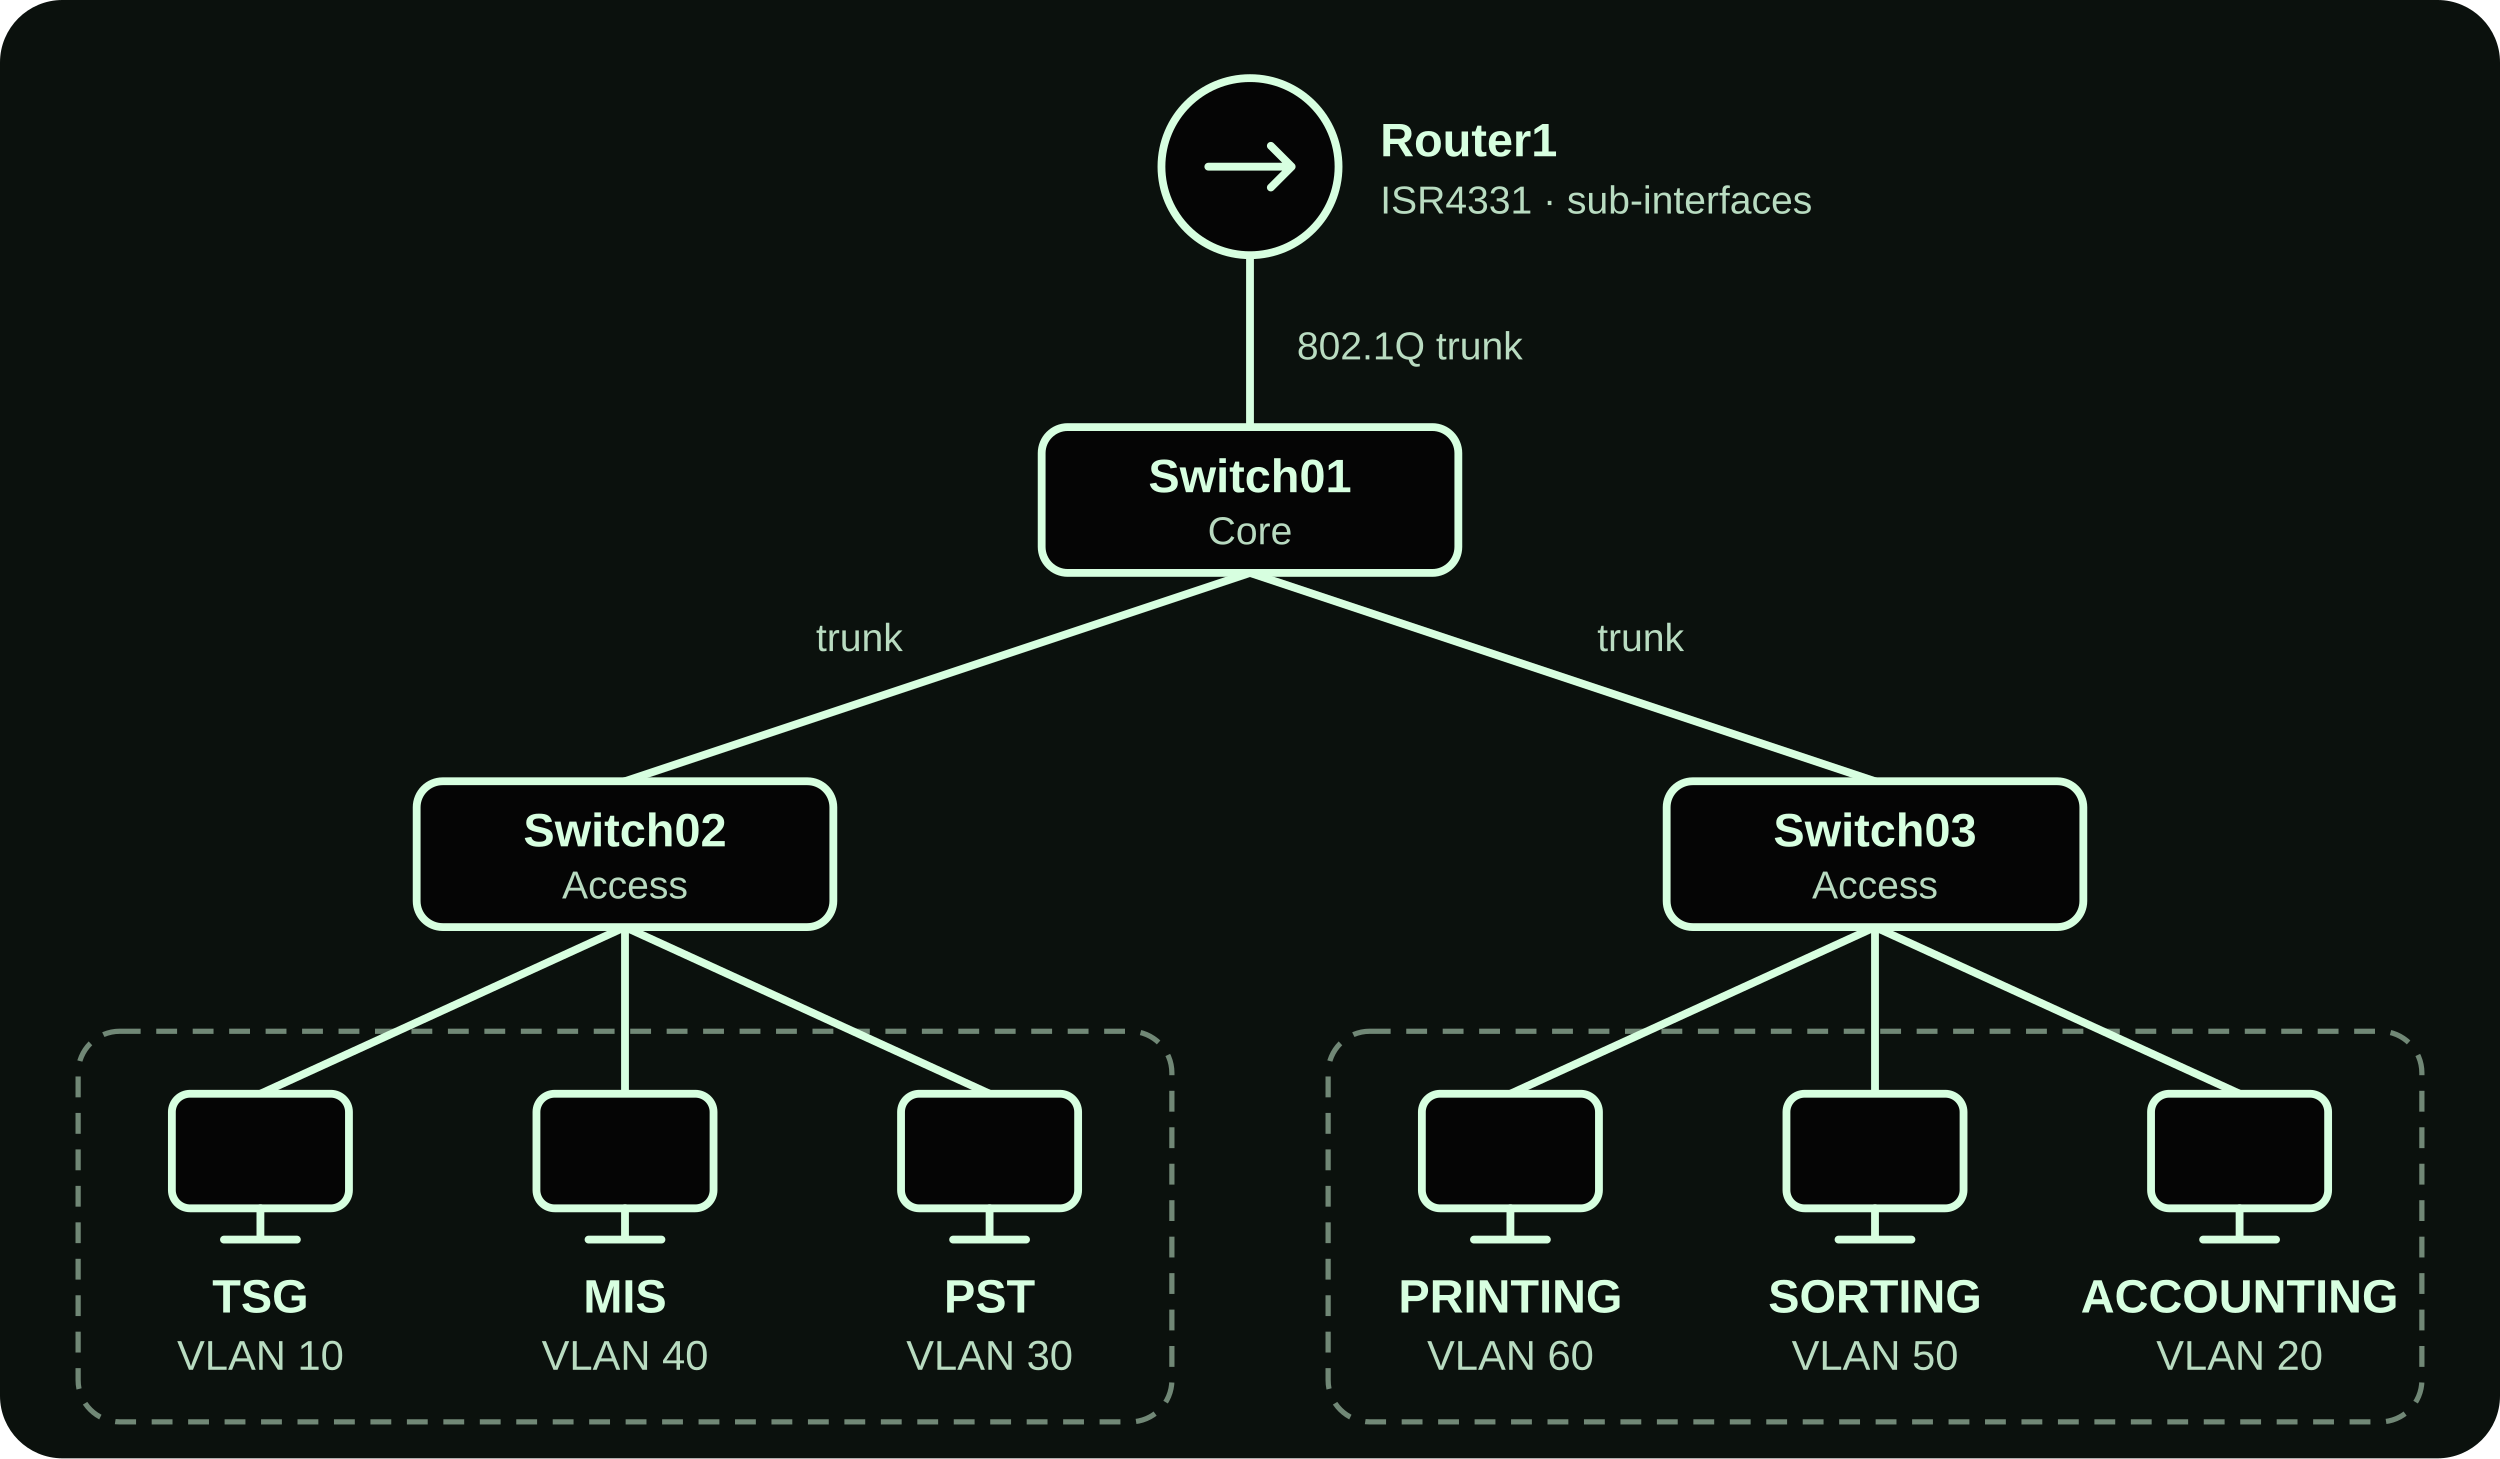
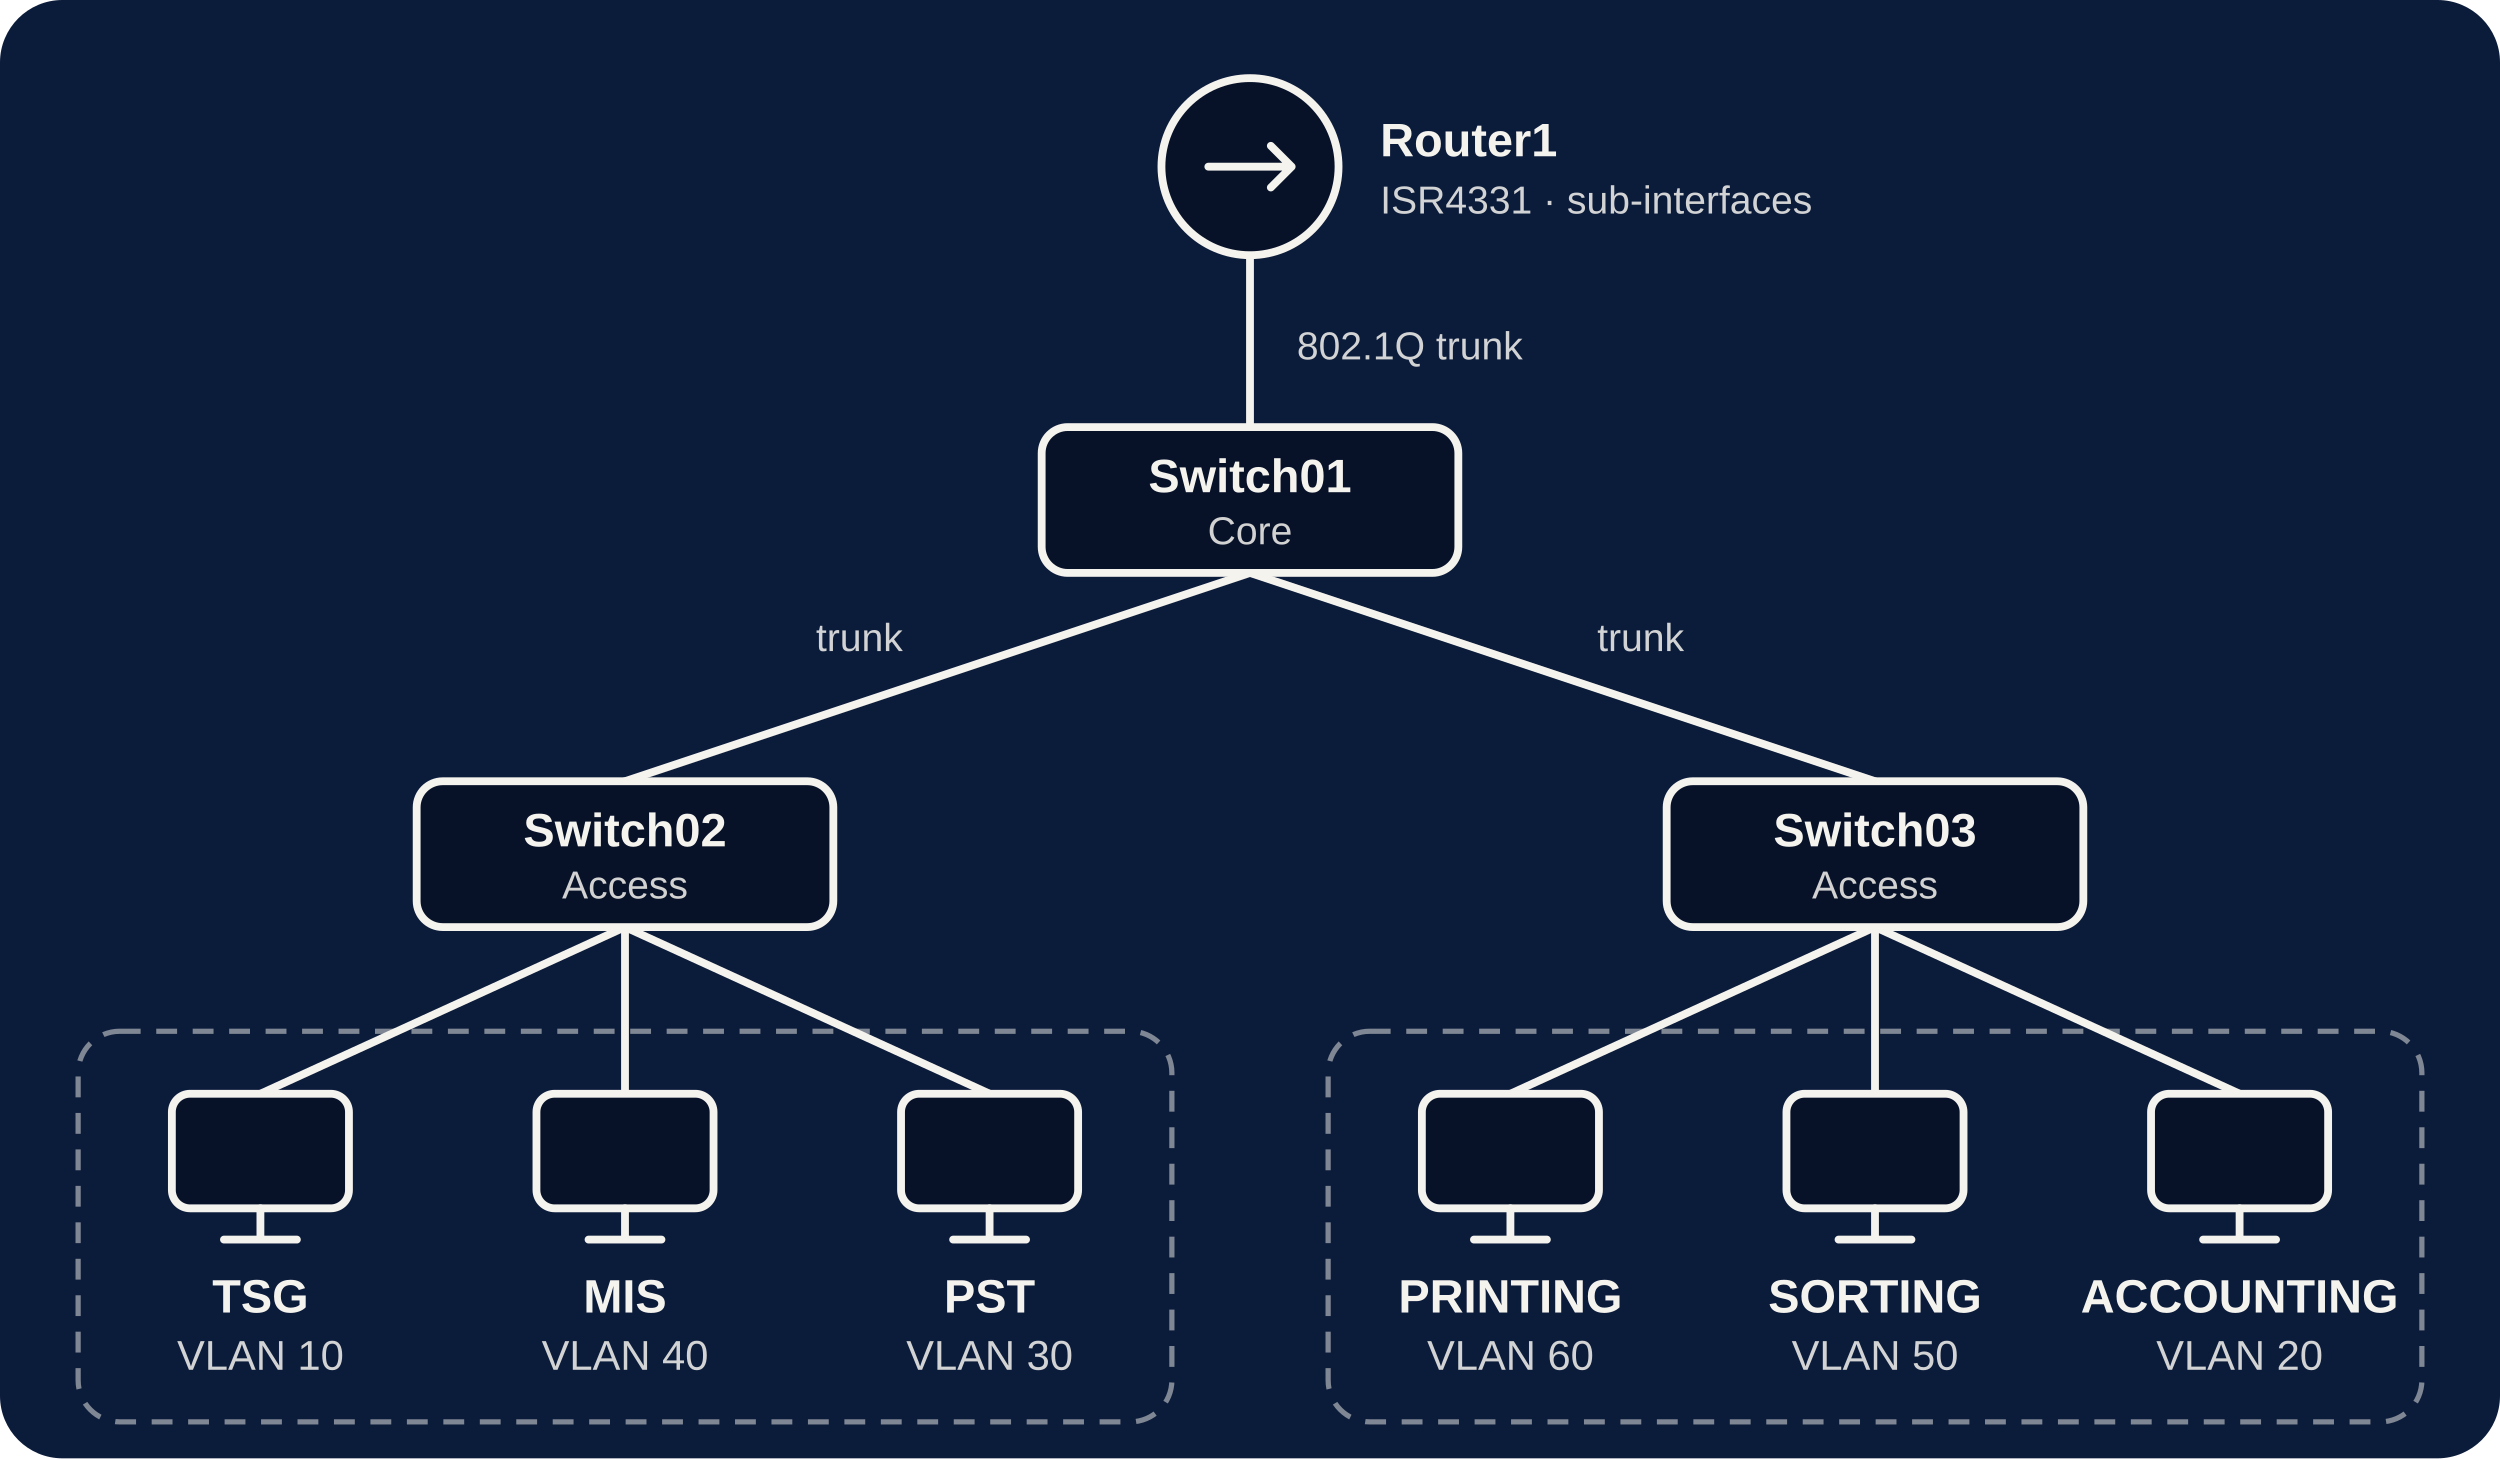
<svg xmlns="http://www.w3.org/2000/svg" viewBox="0 0 960 560" font-family="Poppins,Arial,sans-serif">
-   <rect width="960" height="560" rx="24" fill="#0b110d" />
-   <g stroke="#D7FFE0" stroke-width="3" fill="none" stroke-linecap="round">
+   <rect width="960" height="560" rx="24" fill="#0B1B3A" />
+   <g stroke="#F5F3EE" stroke-width="3" fill="none" stroke-linecap="round">
    <path d="M480 98V164M480 220L240 300M480 220L720 300" />
    <path d="M240 356L100 420M240 356V420M240 356L380 420M720 356L580 420M720 356V420M720 356L860 420" />
  </g>
-   <rect x="30" y="396" width="420" height="150" rx="16" fill="none" stroke="#D7FFE0" stroke-width="2" stroke-dasharray="8 6" opacity=".5" />
-   <rect x="510" y="396" width="420" height="150" rx="16" fill="none" stroke="#D7FFE0" stroke-width="2" stroke-dasharray="8 6" opacity=".5" />
-   <circle cx="480" cy="64" r="34" fill="#050505" stroke="#D7FFE0" stroke-width="3" />
-   <path d="M464 64h32M488 56l8 8-8 8" fill="none" stroke="#D7FFE0" stroke-width="3" stroke-linecap="round" stroke-linejoin="round" />
-   <text x="530" y="60" font-size="18" font-weight="700" fill="#D7FFE0">Router1</text>
-   <text x="530" y="82" font-size="15" fill="#D7FFE0" opacity=".85">ISR4331 · sub-interfaces</text>
-   <text x="498" y="138" font-size="15" fill="#D7FFE0" opacity=".85">802.1Q trunk</text>
-   <text x="330" y="250" font-size="15" fill="#D7FFE0" opacity=".85" text-anchor="middle">trunk</text>
-   <text x="630" y="250" font-size="15" fill="#D7FFE0" opacity=".85" text-anchor="middle">trunk</text>
+   <rect x="30" y="396" width="420" height="150" rx="16" fill="none" stroke="#F5F3EE" stroke-width="2" stroke-dasharray="8 6" opacity=".5" />
+   <rect x="510" y="396" width="420" height="150" rx="16" fill="none" stroke="#F5F3EE" stroke-width="2" stroke-dasharray="8 6" opacity=".5" />
+   <circle cx="480" cy="64" r="34" fill="#071229" stroke="#F5F3EE" stroke-width="3" />
+   <path d="M464 64h32M488 56l8 8-8 8" fill="none" stroke="#F5F3EE" stroke-width="3" stroke-linecap="round" stroke-linejoin="round" />
+   <text x="530" y="60" font-size="18" font-weight="700" fill="#F5F3EE">Router1</text>
+   <text x="530" y="82" font-size="15" fill="#F5F3EE" opacity=".85">ISR4331 · sub-interfaces</text>
+   <text x="498" y="138" font-size="15" fill="#F5F3EE" opacity=".85">802.1Q trunk</text>
+   <text x="330" y="250" font-size="15" fill="#F5F3EE" opacity=".85" text-anchor="middle">trunk</text>
+   <text x="630" y="250" font-size="15" fill="#F5F3EE" opacity=".85" text-anchor="middle">trunk</text>
  <g>
-     <rect x="400" y="164" width="160" height="56" rx="10" fill="#050505" stroke="#D7FFE0" stroke-width="3" />
-     <text x="480" y="189" text-anchor="middle" font-size="18" font-weight="700" fill="#D7FFE0">Switch01</text>
-     <text x="480" y="209" text-anchor="middle" font-size="15" fill="#D7FFE0" opacity=".85">Core</text>
+     <rect x="400" y="164" width="160" height="56" rx="10" fill="#071229" stroke="#F5F3EE" stroke-width="3" />
+     <text x="480" y="189" text-anchor="middle" font-size="18" font-weight="700" fill="#F5F3EE">Switch01</text>
+     <text x="480" y="209" text-anchor="middle" font-size="15" fill="#F5F3EE" opacity=".85">Core</text>
  </g>
  <g>
-     <rect x="160" y="300" width="160" height="56" rx="10" fill="#050505" stroke="#D7FFE0" stroke-width="3" />
-     <text x="240" y="325" text-anchor="middle" font-size="18" font-weight="700" fill="#D7FFE0">Switch02</text>
-     <text x="240" y="345" text-anchor="middle" font-size="15" fill="#D7FFE0" opacity=".85">Access</text>
+     <rect x="160" y="300" width="160" height="56" rx="10" fill="#071229" stroke="#F5F3EE" stroke-width="3" />
+     <text x="240" y="325" text-anchor="middle" font-size="18" font-weight="700" fill="#F5F3EE">Switch02</text>
+     <text x="240" y="345" text-anchor="middle" font-size="15" fill="#F5F3EE" opacity=".85">Access</text>
  </g>
  <g>
-     <rect x="640" y="300" width="160" height="56" rx="10" fill="#050505" stroke="#D7FFE0" stroke-width="3" />
-     <text x="720" y="325" text-anchor="middle" font-size="18" font-weight="700" fill="#D7FFE0">Switch03</text>
-     <text x="720" y="345" text-anchor="middle" font-size="15" fill="#D7FFE0" opacity=".85">Access</text>
+     <rect x="640" y="300" width="160" height="56" rx="10" fill="#071229" stroke="#F5F3EE" stroke-width="3" />
+     <text x="720" y="325" text-anchor="middle" font-size="18" font-weight="700" fill="#F5F3EE">Switch03</text>
+     <text x="720" y="345" text-anchor="middle" font-size="15" fill="#F5F3EE" opacity=".85">Access</text>
  </g>
  <g>
-     <rect x="66" y="420" width="68" height="44" rx="7" fill="#050505" stroke="#D7FFE0" stroke-width="3" />
-     <path d="M86 476h28M100 464v12" stroke="#D7FFE0" stroke-width="3" stroke-linecap="round" />
-     <text x="100" y="504" text-anchor="middle" font-size="18" font-weight="700" fill="#D7FFE0">TSG</text>
-     <text x="100" y="526" text-anchor="middle" font-size="16" fill="#D7FFE0" opacity=".85">VLAN 10</text>
+     <rect x="66" y="420" width="68" height="44" rx="7" fill="#071229" stroke="#F5F3EE" stroke-width="3" />
+     <path d="M86 476h28M100 464v12" stroke="#F5F3EE" stroke-width="3" stroke-linecap="round" />
+     <text x="100" y="504" text-anchor="middle" font-size="18" font-weight="700" fill="#F5F3EE">TSG</text>
+     <text x="100" y="526" text-anchor="middle" font-size="16" fill="#F5F3EE" opacity=".85">VLAN 10</text>
  </g>
  <g>
-     <rect x="206" y="420" width="68" height="44" rx="7" fill="#050505" stroke="#D7FFE0" stroke-width="3" />
-     <path d="M226 476h28M240 464v12" stroke="#D7FFE0" stroke-width="3" stroke-linecap="round" />
-     <text x="240" y="504" text-anchor="middle" font-size="18" font-weight="700" fill="#D7FFE0">MIS</text>
-     <text x="240" y="526" text-anchor="middle" font-size="16" fill="#D7FFE0" opacity=".85">VLAN 40</text>
+     <rect x="206" y="420" width="68" height="44" rx="7" fill="#071229" stroke="#F5F3EE" stroke-width="3" />
+     <path d="M226 476h28M240 464v12" stroke="#F5F3EE" stroke-width="3" stroke-linecap="round" />
+     <text x="240" y="504" text-anchor="middle" font-size="18" font-weight="700" fill="#F5F3EE">MIS</text>
+     <text x="240" y="526" text-anchor="middle" font-size="16" fill="#F5F3EE" opacity=".85">VLAN 40</text>
  </g>
  <g>
-     <rect x="346" y="420" width="68" height="44" rx="7" fill="#050505" stroke="#D7FFE0" stroke-width="3" />
-     <path d="M366 476h28M380 464v12" stroke="#D7FFE0" stroke-width="3" stroke-linecap="round" />
-     <text x="380" y="504" text-anchor="middle" font-size="18" font-weight="700" fill="#D7FFE0">PST</text>
-     <text x="380" y="526" text-anchor="middle" font-size="16" fill="#D7FFE0" opacity=".85">VLAN 30</text>
+     <rect x="346" y="420" width="68" height="44" rx="7" fill="#071229" stroke="#F5F3EE" stroke-width="3" />
+     <path d="M366 476h28M380 464v12" stroke="#F5F3EE" stroke-width="3" stroke-linecap="round" />
+     <text x="380" y="504" text-anchor="middle" font-size="18" font-weight="700" fill="#F5F3EE">PST</text>
+     <text x="380" y="526" text-anchor="middle" font-size="16" fill="#F5F3EE" opacity=".85">VLAN 30</text>
  </g>
  <g>
-     <rect x="546" y="420" width="68" height="44" rx="7" fill="#050505" stroke="#D7FFE0" stroke-width="3" />
-     <path d="M566 476h28M580 464v12" stroke="#D7FFE0" stroke-width="3" stroke-linecap="round" />
-     <text x="580" y="504" text-anchor="middle" font-size="18" font-weight="700" fill="#D7FFE0">PRINTING</text>
-     <text x="580" y="526" text-anchor="middle" font-size="16" fill="#D7FFE0" opacity=".85">VLAN 60</text>
+     <rect x="546" y="420" width="68" height="44" rx="7" fill="#071229" stroke="#F5F3EE" stroke-width="3" />
+     <path d="M566 476h28M580 464v12" stroke="#F5F3EE" stroke-width="3" stroke-linecap="round" />
+     <text x="580" y="504" text-anchor="middle" font-size="18" font-weight="700" fill="#F5F3EE">PRINTING</text>
+     <text x="580" y="526" text-anchor="middle" font-size="16" fill="#F5F3EE" opacity=".85">VLAN 60</text>
  </g>
  <g>
-     <rect x="686" y="420" width="68" height="44" rx="7" fill="#050505" stroke="#D7FFE0" stroke-width="3" />
-     <path d="M706 476h28M720 464v12" stroke="#D7FFE0" stroke-width="3" stroke-linecap="round" />
-     <text x="720" y="504" text-anchor="middle" font-size="18" font-weight="700" fill="#D7FFE0">SORTING</text>
-     <text x="720" y="526" text-anchor="middle" font-size="16" fill="#D7FFE0" opacity=".85">VLAN 50</text>
+     <rect x="686" y="420" width="68" height="44" rx="7" fill="#071229" stroke="#F5F3EE" stroke-width="3" />
+     <path d="M706 476h28M720 464v12" stroke="#F5F3EE" stroke-width="3" stroke-linecap="round" />
+     <text x="720" y="504" text-anchor="middle" font-size="18" font-weight="700" fill="#F5F3EE">SORTING</text>
+     <text x="720" y="526" text-anchor="middle" font-size="16" fill="#F5F3EE" opacity=".85">VLAN 50</text>
  </g>
  <g>
-     <rect x="826" y="420" width="68" height="44" rx="7" fill="#050505" stroke="#D7FFE0" stroke-width="3" />
-     <path d="M846 476h28M860 464v12" stroke="#D7FFE0" stroke-width="3" stroke-linecap="round" />
-     <text x="860" y="504" text-anchor="middle" font-size="18" font-weight="700" fill="#D7FFE0">ACCOUNTING</text>
-     <text x="860" y="526" text-anchor="middle" font-size="16" fill="#D7FFE0" opacity=".85">VLAN 20</text>
+     <rect x="826" y="420" width="68" height="44" rx="7" fill="#071229" stroke="#F5F3EE" stroke-width="3" />
+     <path d="M846 476h28M860 464v12" stroke="#F5F3EE" stroke-width="3" stroke-linecap="round" />
+     <text x="860" y="504" text-anchor="middle" font-size="18" font-weight="700" fill="#F5F3EE">ACCOUNTING</text>
+     <text x="860" y="526" text-anchor="middle" font-size="16" fill="#F5F3EE" opacity=".85">VLAN 20</text>
  </g>
</svg>
